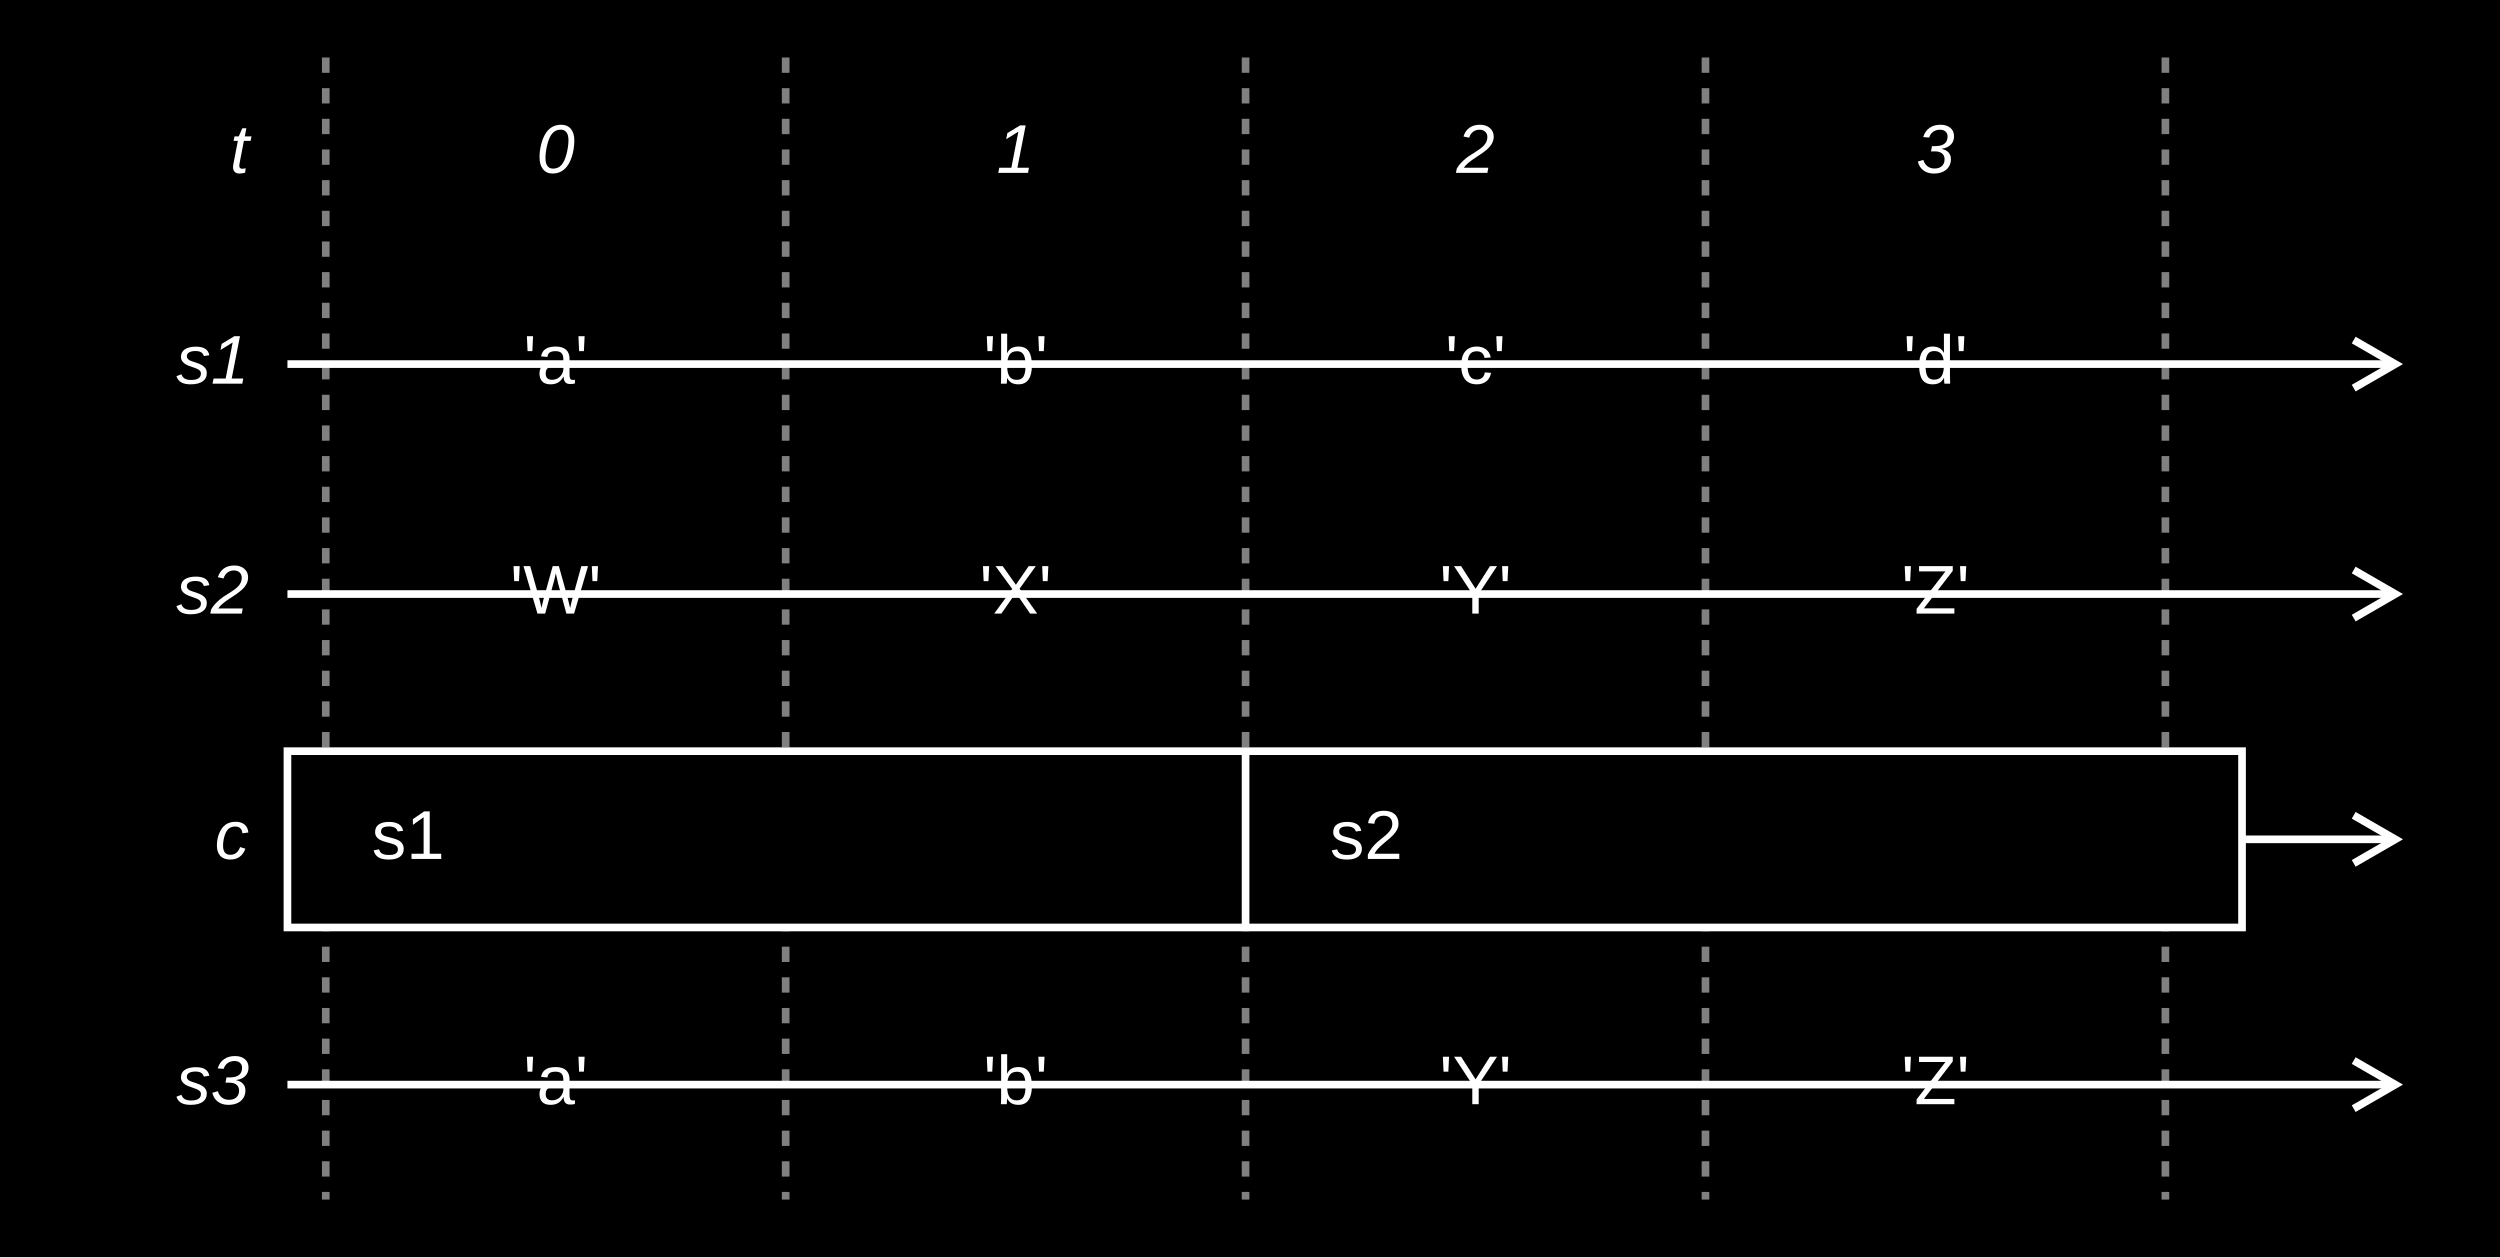
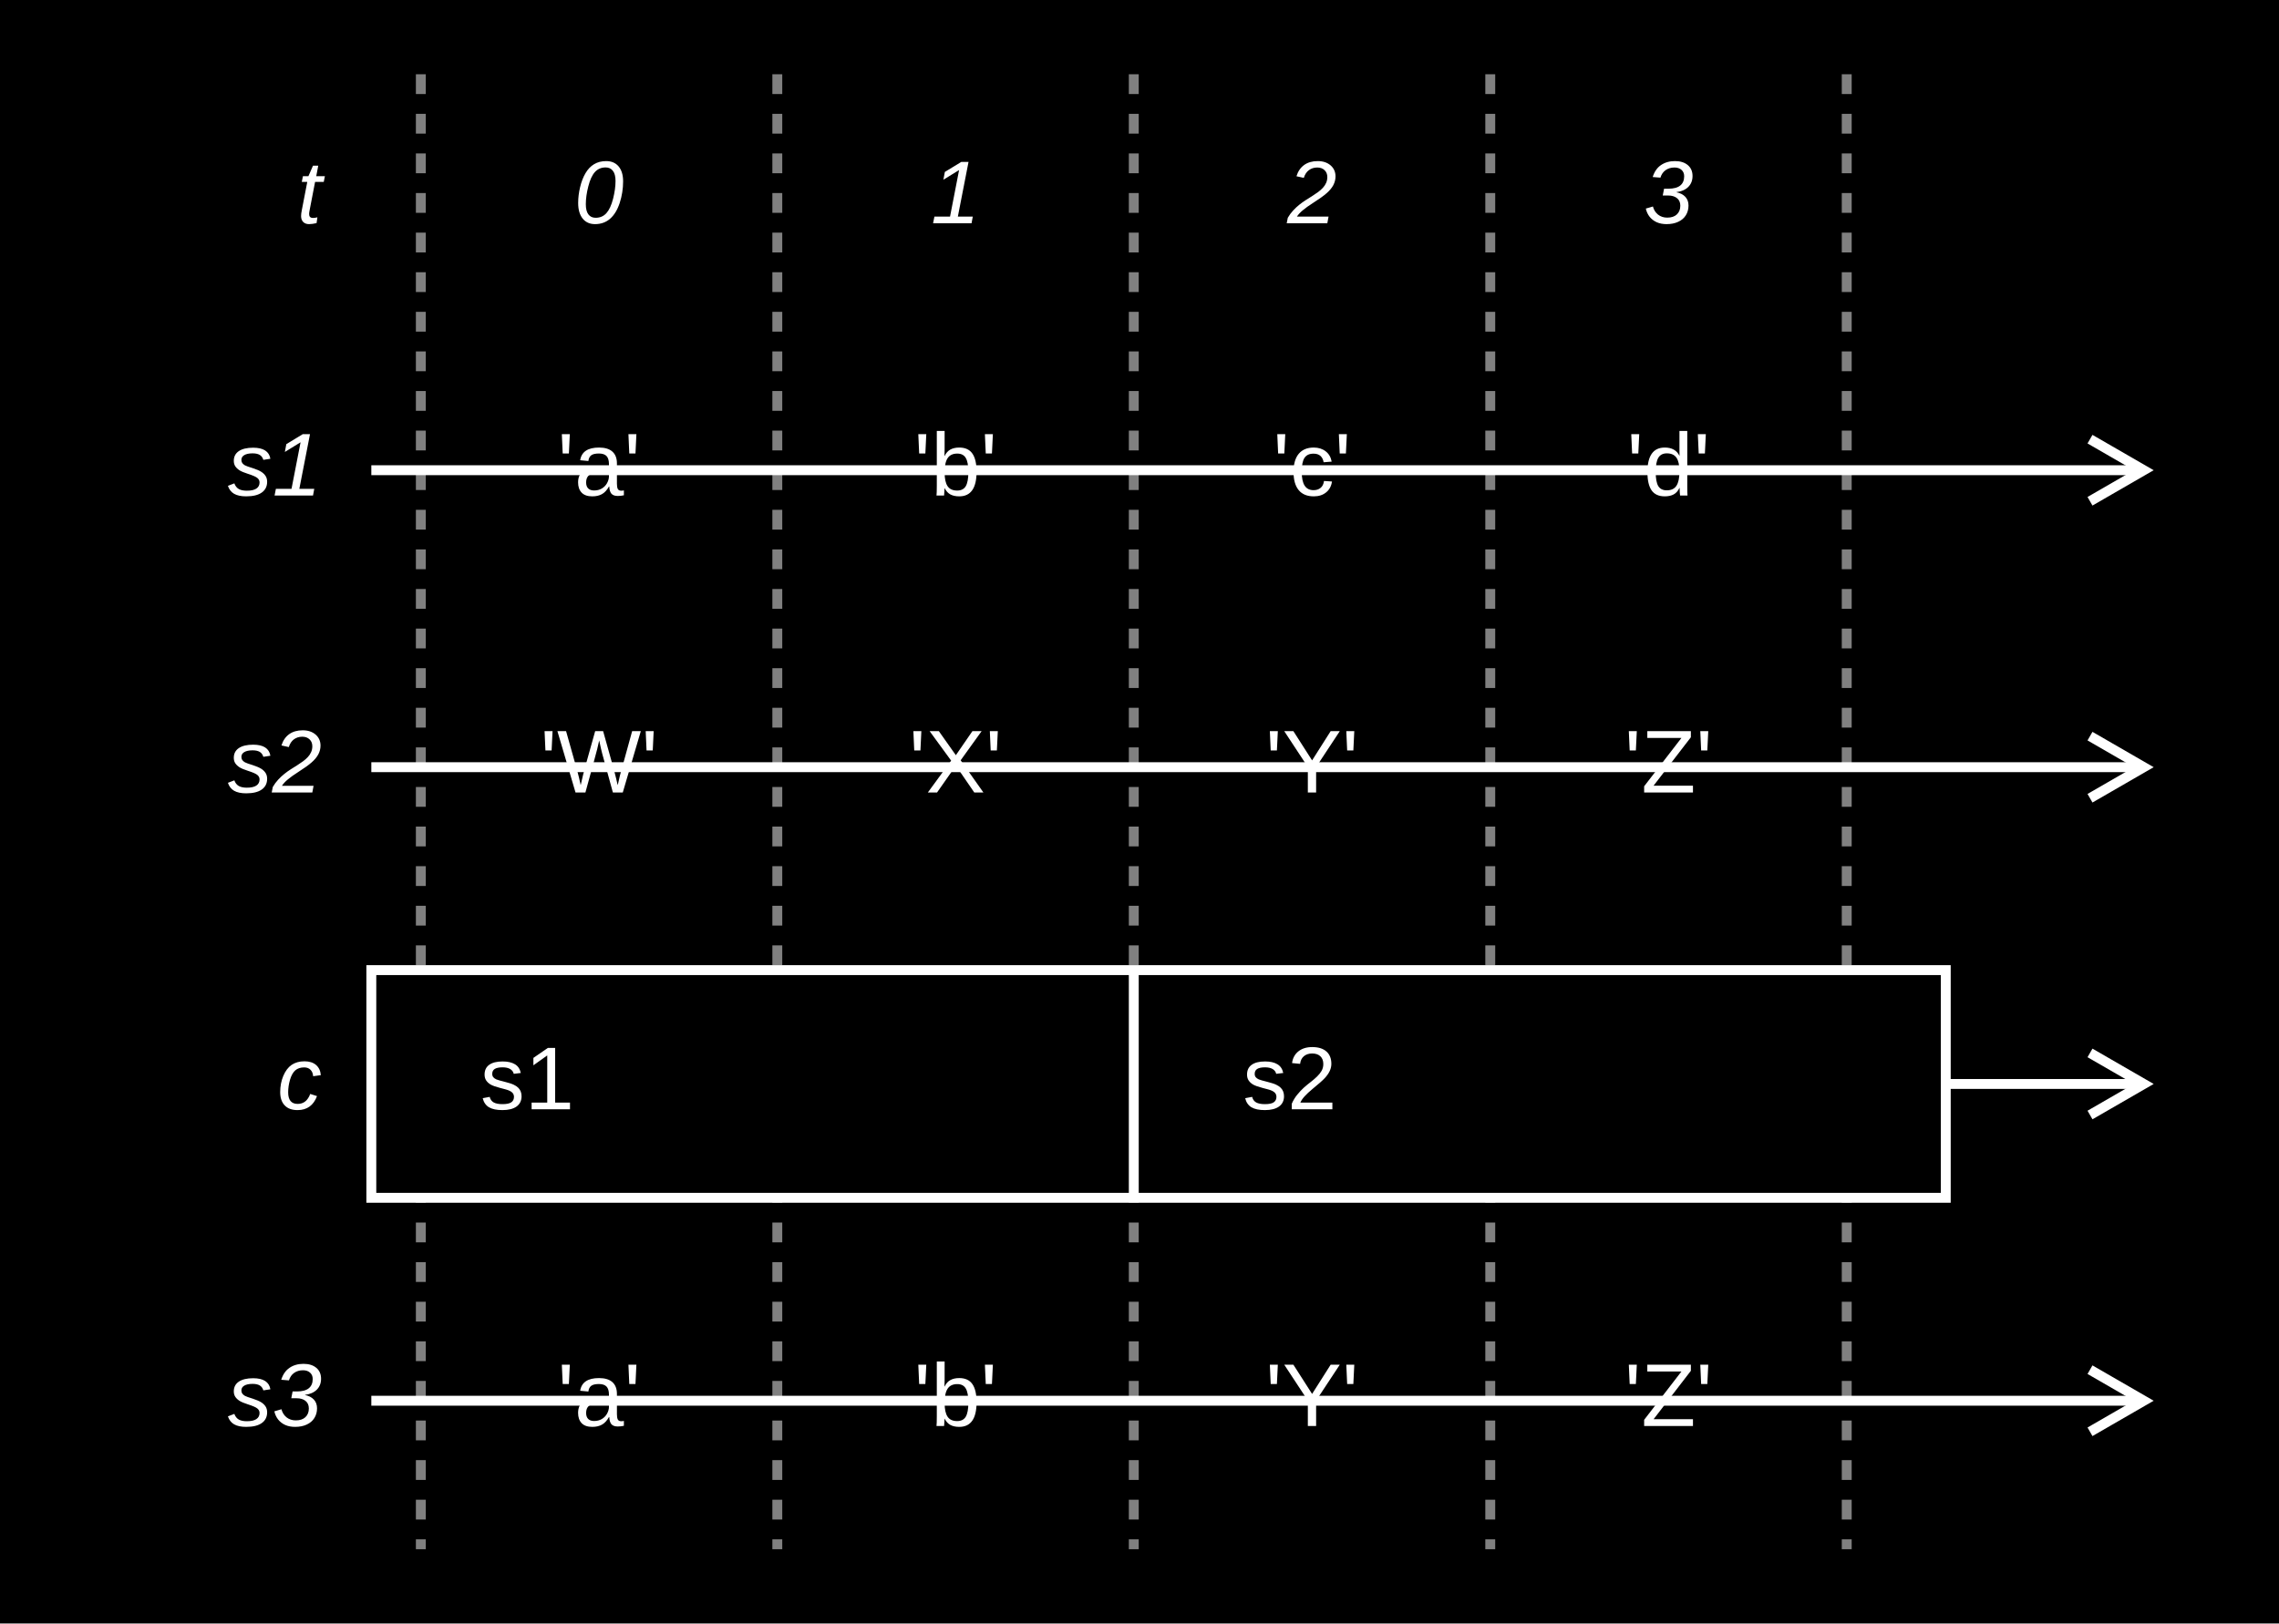
- <svg xmlns="http://www.w3.org/2000/svg" viewBox="0 0 652.309 328" width="652.309" height="328">
-   <rect x="0" y="0" width="652.309" height="328" fill="black" />
+ <svg xmlns="http://www.w3.org/2000/svg" viewBox="0 0 460.309 328" width="460.309" height="328">
+   <rect x="0" y="0" width="460.309" height="328" fill="black" />
  <g transform="translate(25 25)">
    <g>
      <line x1="60" y1="-10" x2="60" y2="288" stroke="rgba(255, 255, 255, 0.5)" stroke-width="2" stroke-dasharray="4" />
-       <line x1="180" y1="-10" x2="180" y2="288" stroke="rgba(255, 255, 255, 0.5)" stroke-width="2" stroke-dasharray="4" />
-       <line x1="300" y1="-10" x2="300" y2="288" stroke="rgba(255, 255, 255, 0.5)" stroke-width="2" stroke-dasharray="4" />
-       <line x1="420" y1="-10" x2="420" y2="288" stroke="rgba(255, 255, 255, 0.5)" stroke-width="2" stroke-dasharray="4" />
-       <line x1="540" y1="-10" x2="540" y2="288" stroke="rgba(255, 255, 255, 0.5)" stroke-width="2" stroke-dasharray="4" />
+       <line x1="132" y1="-10" x2="132" y2="288" stroke="rgba(255, 255, 255, 0.5)" stroke-width="2" stroke-dasharray="4" />
+       <line x1="204" y1="-10" x2="204" y2="288" stroke="rgba(255, 255, 255, 0.5)" stroke-width="2" stroke-dasharray="4" />
+       <line x1="276" y1="-10" x2="276" y2="288" stroke="rgba(255, 255, 255, 0.5)" stroke-width="2" stroke-dasharray="4" />
+       <line x1="348" y1="-10" x2="348" y2="288" stroke="rgba(255, 255, 255, 0.5)" stroke-width="2" stroke-dasharray="4" />
    </g>
    <g>
      <text x="40" y="15" fill="white" font-family="Arial, Helvetica, sans-serif" font-size="18px" font-weight="normal" font-style="italic" dominant-baseline="middle" text-anchor="end">t</text>
-       <text x="120" y="15" fill="white" font-family="Arial, Helvetica, sans-serif" font-size="18px" font-weight="normal" font-style="italic" dominant-baseline="middle" text-anchor="middle">0</text>
-       <text x="240" y="15" fill="white" font-family="Arial, Helvetica, sans-serif" font-size="18px" font-weight="normal" font-style="italic" dominant-baseline="middle" text-anchor="middle">1</text>
-       <text x="360" y="15" fill="white" font-family="Arial, Helvetica, sans-serif" font-size="18px" font-weight="normal" font-style="italic" dominant-baseline="middle" text-anchor="middle">2</text>
-       <text x="480" y="15" fill="white" font-family="Arial, Helvetica, sans-serif" font-size="18px" font-weight="normal" font-style="italic" dominant-baseline="middle" text-anchor="middle">3</text>
+       <text x="96" y="15" fill="white" font-family="Arial, Helvetica, sans-serif" font-size="18px" font-weight="normal" font-style="italic" dominant-baseline="middle" text-anchor="middle">0</text>
+       <text x="168" y="15" fill="white" font-family="Arial, Helvetica, sans-serif" font-size="18px" font-weight="normal" font-style="italic" dominant-baseline="middle" text-anchor="middle">1</text>
+       <text x="240" y="15" fill="white" font-family="Arial, Helvetica, sans-serif" font-size="18px" font-weight="normal" font-style="italic" dominant-baseline="middle" text-anchor="middle">2</text>
+       <text x="312" y="15" fill="white" font-family="Arial, Helvetica, sans-serif" font-size="18px" font-weight="normal" font-style="italic" dominant-baseline="middle" text-anchor="middle">3</text>
    </g>
    <g transform="translate(0 50)">
-       <text x="120" y="20" fill="white" font-family="Arial, Helvetica, sans-serif" font-size="18px" font-weight="normal" font-style="normal" dominant-baseline="middle" text-anchor="middle">'a'</text>
-       <text x="240" y="20" fill="white" font-family="Arial, Helvetica, sans-serif" font-size="18px" font-weight="normal" font-style="normal" dominant-baseline="middle" text-anchor="middle">'b'</text>
-       <text x="360" y="20" fill="white" font-family="Arial, Helvetica, sans-serif" font-size="18px" font-weight="normal" font-style="normal" dominant-baseline="middle" text-anchor="middle">'c'</text>
-       <text x="480" y="20" fill="white" font-family="Arial, Helvetica, sans-serif" font-size="18px" font-weight="normal" font-style="normal" dominant-baseline="middle" text-anchor="middle">'d'</text>
-       <line x1="50" y1="20" x2="600" y2="20" stroke="white" stroke-width="2" />
-       <polyline points="590,14.226 600,20 590,25.774" fill="none" stroke="white" stroke-width="2" stroke-linecap="square" />
+       <text x="96" y="20" fill="white" font-family="Arial, Helvetica, sans-serif" font-size="18px" font-weight="normal" font-style="normal" dominant-baseline="middle" text-anchor="middle">'a'</text>
+       <text x="168" y="20" fill="white" font-family="Arial, Helvetica, sans-serif" font-size="18px" font-weight="normal" font-style="normal" dominant-baseline="middle" text-anchor="middle">'b'</text>
+       <text x="240" y="20" fill="white" font-family="Arial, Helvetica, sans-serif" font-size="18px" font-weight="normal" font-style="normal" dominant-baseline="middle" text-anchor="middle">'c'</text>
+       <text x="312" y="20" fill="white" font-family="Arial, Helvetica, sans-serif" font-size="18px" font-weight="normal" font-style="normal" dominant-baseline="middle" text-anchor="middle">'d'</text>
+       <line x1="50" y1="20" x2="408" y2="20" stroke="white" stroke-width="2" />
+       <polyline points="398,14.226 408,20 398,25.774" fill="none" stroke="white" stroke-width="2" stroke-linecap="square" />
      <text x="40" y="20" fill="white" font-family="Arial, Helvetica, sans-serif" font-size="18px" font-weight="normal" font-style="italic" dominant-baseline="middle" text-anchor="end">s1</text>
    </g>
    <g transform="translate(0 110)">
-       <text x="120" y="20" fill="white" font-family="Arial, Helvetica, sans-serif" font-size="18px" font-weight="normal" font-style="normal" dominant-baseline="middle" text-anchor="middle">'W'</text>
-       <text x="240" y="20" fill="white" font-family="Arial, Helvetica, sans-serif" font-size="18px" font-weight="normal" font-style="normal" dominant-baseline="middle" text-anchor="middle">'X'</text>
-       <text x="360" y="20" fill="white" font-family="Arial, Helvetica, sans-serif" font-size="18px" font-weight="normal" font-style="normal" dominant-baseline="middle" text-anchor="middle">'Y'</text>
-       <text x="480" y="20" fill="white" font-family="Arial, Helvetica, sans-serif" font-size="18px" font-weight="normal" font-style="normal" dominant-baseline="middle" text-anchor="middle">'Z'</text>
-       <line x1="50" y1="20" x2="600" y2="20" stroke="white" stroke-width="2" />
-       <polyline points="590,14.226 600,20 590,25.774" fill="none" stroke="white" stroke-width="2" stroke-linecap="square" />
+       <text x="96" y="20" fill="white" font-family="Arial, Helvetica, sans-serif" font-size="18px" font-weight="normal" font-style="normal" dominant-baseline="middle" text-anchor="middle">'W'</text>
+       <text x="168" y="20" fill="white" font-family="Arial, Helvetica, sans-serif" font-size="18px" font-weight="normal" font-style="normal" dominant-baseline="middle" text-anchor="middle">'X'</text>
+       <text x="240" y="20" fill="white" font-family="Arial, Helvetica, sans-serif" font-size="18px" font-weight="normal" font-style="normal" dominant-baseline="middle" text-anchor="middle">'Y'</text>
+       <text x="312" y="20" fill="white" font-family="Arial, Helvetica, sans-serif" font-size="18px" font-weight="normal" font-style="normal" dominant-baseline="middle" text-anchor="middle">'Z'</text>
+       <line x1="50" y1="20" x2="408" y2="20" stroke="white" stroke-width="2" />
+       <polyline points="398,14.226 408,20 398,25.774" fill="none" stroke="white" stroke-width="2" stroke-linecap="square" />
      <text x="40" y="20" fill="white" font-family="Arial, Helvetica, sans-serif" font-size="18px" font-weight="normal" font-style="italic" dominant-baseline="middle" text-anchor="end">s2</text>
    </g>
    <g transform="translate(0 170)">
-       <rect x="50" y="1" width="510" height="46" fill="black" stroke="white" stroke-width="2" />
-       <line x1="300" y1="1" x2="300" y2="47" stroke="white" stroke-width="2" />
+       <rect x="50" y="1" width="318" height="46" fill="black" stroke="white" stroke-width="2" />
+       <line x1="204" y1="1" x2="204" y2="47" stroke="white" stroke-width="2" />
      <text x="72" y="24" fill="white" font-family="Arial, Helvetica, sans-serif" font-size="18px" font-weight="normal" font-style="normal" dominant-baseline="middle">s1</text>
-       <text x="322" y="24" fill="white" font-family="Arial, Helvetica, sans-serif" font-size="18px" font-weight="normal" font-style="normal" dominant-baseline="middle">s2</text>
-       <line x1="560" y1="24" x2="600" y2="24" stroke="white" stroke-width="2" />
-       <polyline points="590,18.226 600,24 590,29.774" fill="none" stroke="white" stroke-width="2" stroke-linecap="square" />
+       <text x="226" y="24" fill="white" font-family="Arial, Helvetica, sans-serif" font-size="18px" font-weight="normal" font-style="normal" dominant-baseline="middle">s2</text>
+       <line x1="368" y1="24" x2="408" y2="24" stroke="white" stroke-width="2" />
+       <polyline points="398,18.226 408,24 398,29.774" fill="none" stroke="white" stroke-width="2" stroke-linecap="square" />
      <text x="40" y="24" fill="white" font-family="Arial, Helvetica, sans-serif" font-size="18px" font-weight="normal" font-style="italic" dominant-baseline="middle" text-anchor="end">c</text>
    </g>
    <g transform="translate(0 238)">
-       <text x="120" y="20" fill="white" font-family="Arial, Helvetica, sans-serif" font-size="18px" font-weight="normal" font-style="normal" dominant-baseline="middle" text-anchor="middle">'a'</text>
-       <text x="240" y="20" fill="white" font-family="Arial, Helvetica, sans-serif" font-size="18px" font-weight="normal" font-style="normal" dominant-baseline="middle" text-anchor="middle">'b'</text>
-       <text x="360" y="20" fill="white" font-family="Arial, Helvetica, sans-serif" font-size="18px" font-weight="normal" font-style="normal" dominant-baseline="middle" text-anchor="middle">'Y'</text>
-       <text x="480" y="20" fill="white" font-family="Arial, Helvetica, sans-serif" font-size="18px" font-weight="normal" font-style="normal" dominant-baseline="middle" text-anchor="middle">'Z'</text>
-       <line x1="50" y1="20" x2="600" y2="20" stroke="white" stroke-width="2" />
-       <polyline points="590,14.226 600,20 590,25.774" fill="none" stroke="white" stroke-width="2" stroke-linecap="square" />
+       <text x="96" y="20" fill="white" font-family="Arial, Helvetica, sans-serif" font-size="18px" font-weight="normal" font-style="normal" dominant-baseline="middle" text-anchor="middle">'a'</text>
+       <text x="168" y="20" fill="white" font-family="Arial, Helvetica, sans-serif" font-size="18px" font-weight="normal" font-style="normal" dominant-baseline="middle" text-anchor="middle">'b'</text>
+       <text x="240" y="20" fill="white" font-family="Arial, Helvetica, sans-serif" font-size="18px" font-weight="normal" font-style="normal" dominant-baseline="middle" text-anchor="middle">'Y'</text>
+       <text x="312" y="20" fill="white" font-family="Arial, Helvetica, sans-serif" font-size="18px" font-weight="normal" font-style="normal" dominant-baseline="middle" text-anchor="middle">'Z'</text>
+       <line x1="50" y1="20" x2="408" y2="20" stroke="white" stroke-width="2" />
+       <polyline points="398,14.226 408,20 398,25.774" fill="none" stroke="white" stroke-width="2" stroke-linecap="square" />
      <text x="40" y="20" fill="white" font-family="Arial, Helvetica, sans-serif" font-size="18px" font-weight="normal" font-style="italic" dominant-baseline="middle" text-anchor="end">s3</text>
    </g>
  </g>
</svg>
